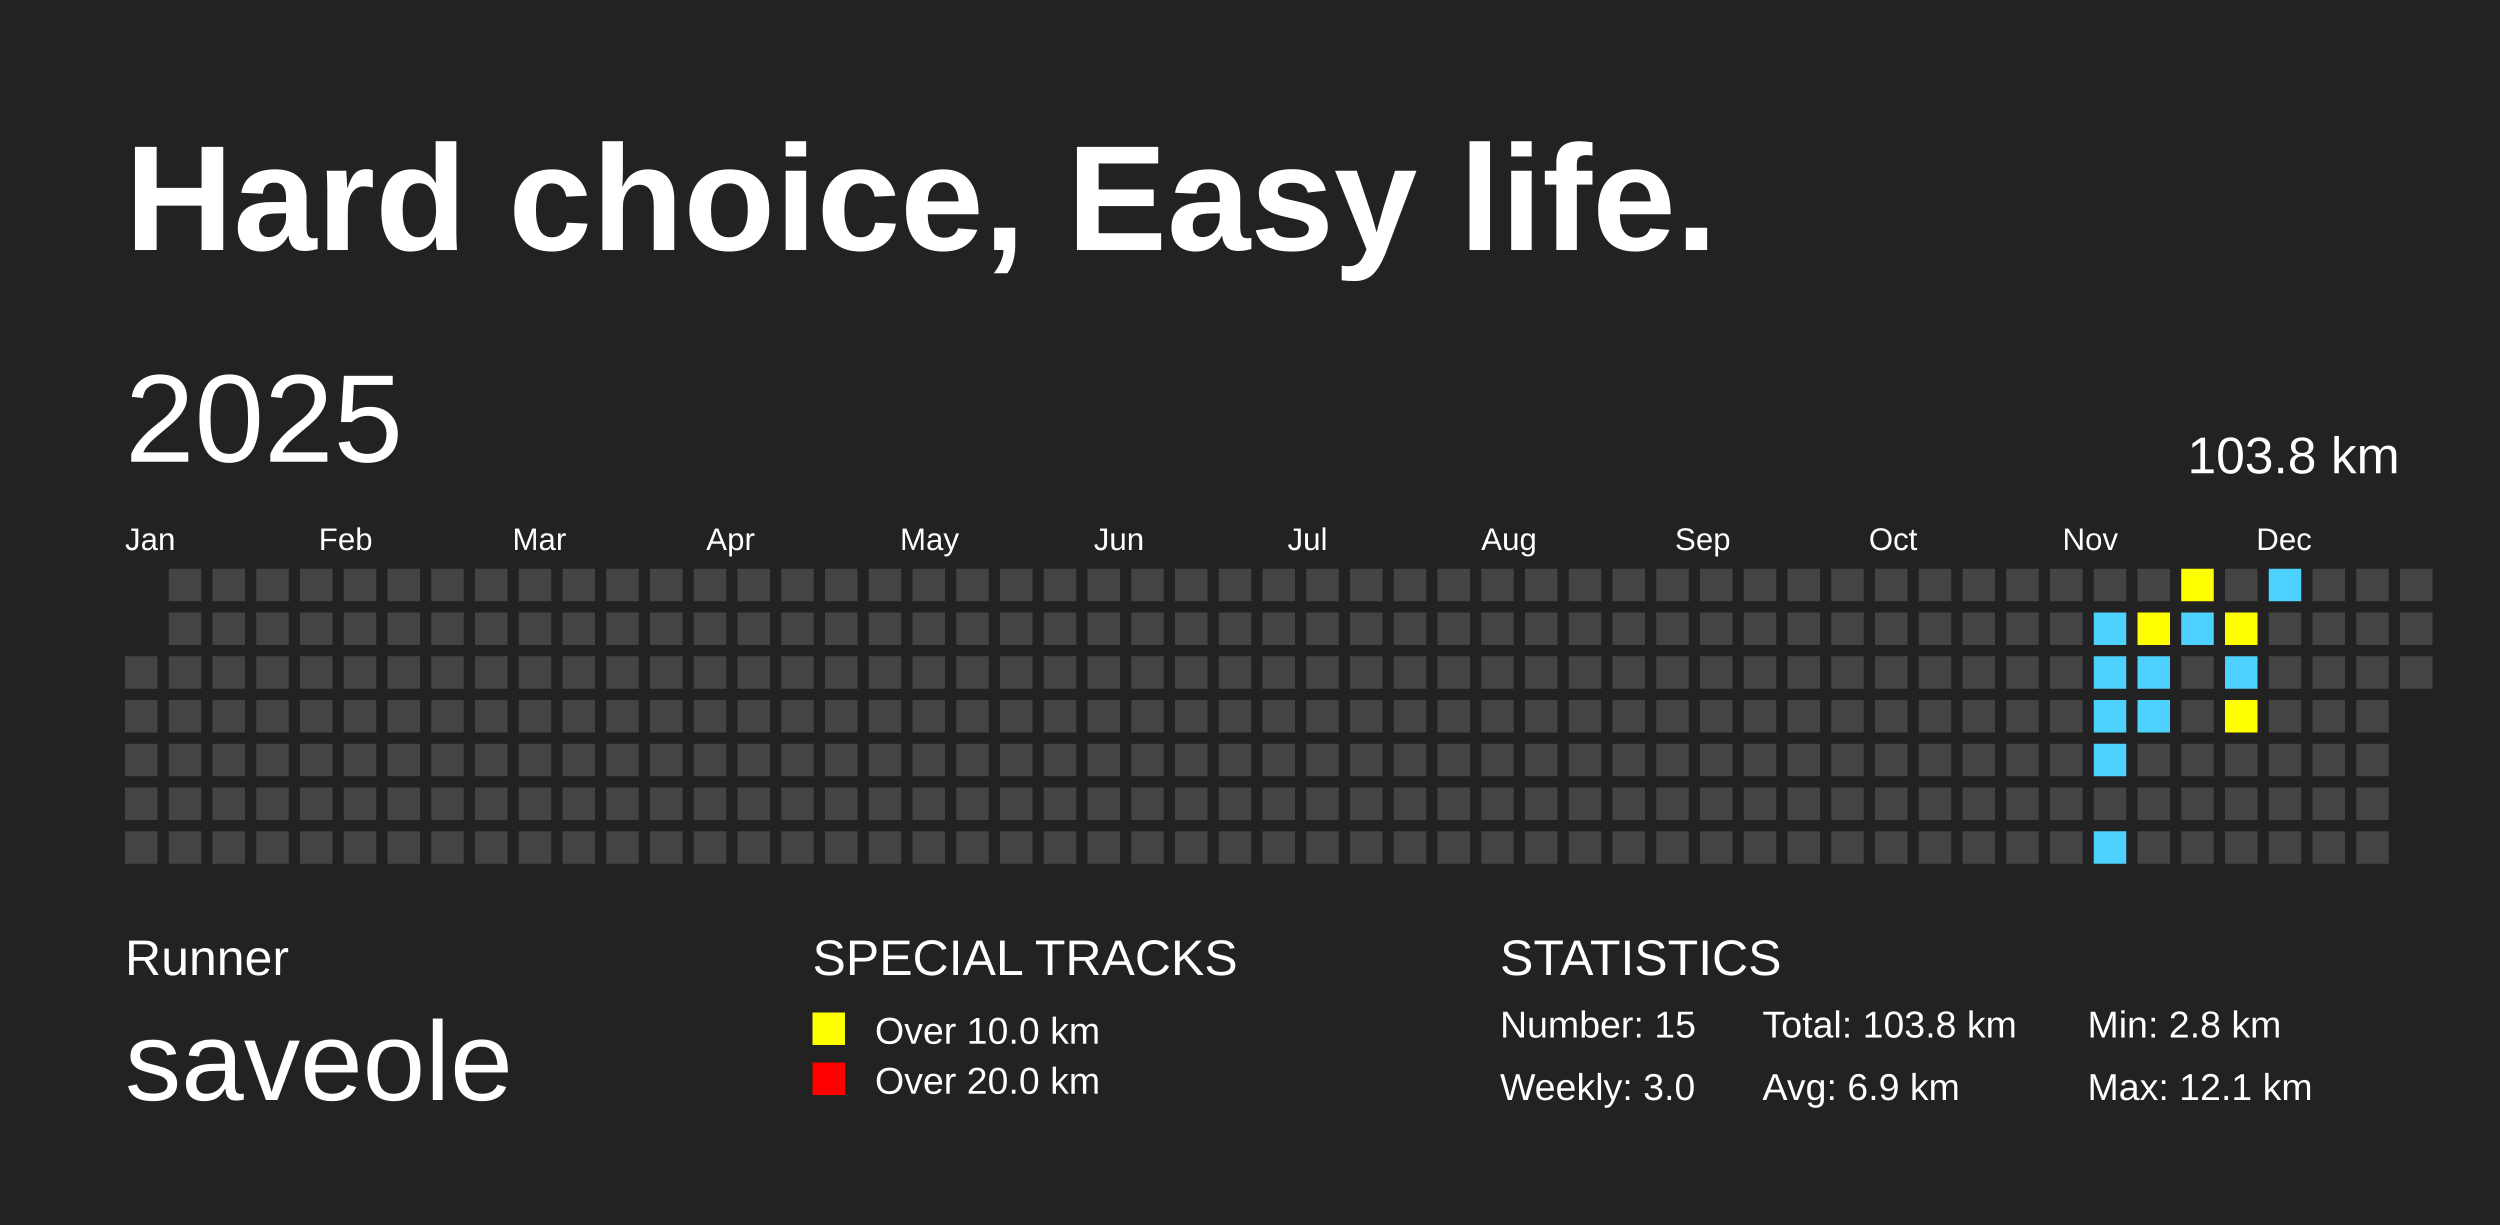
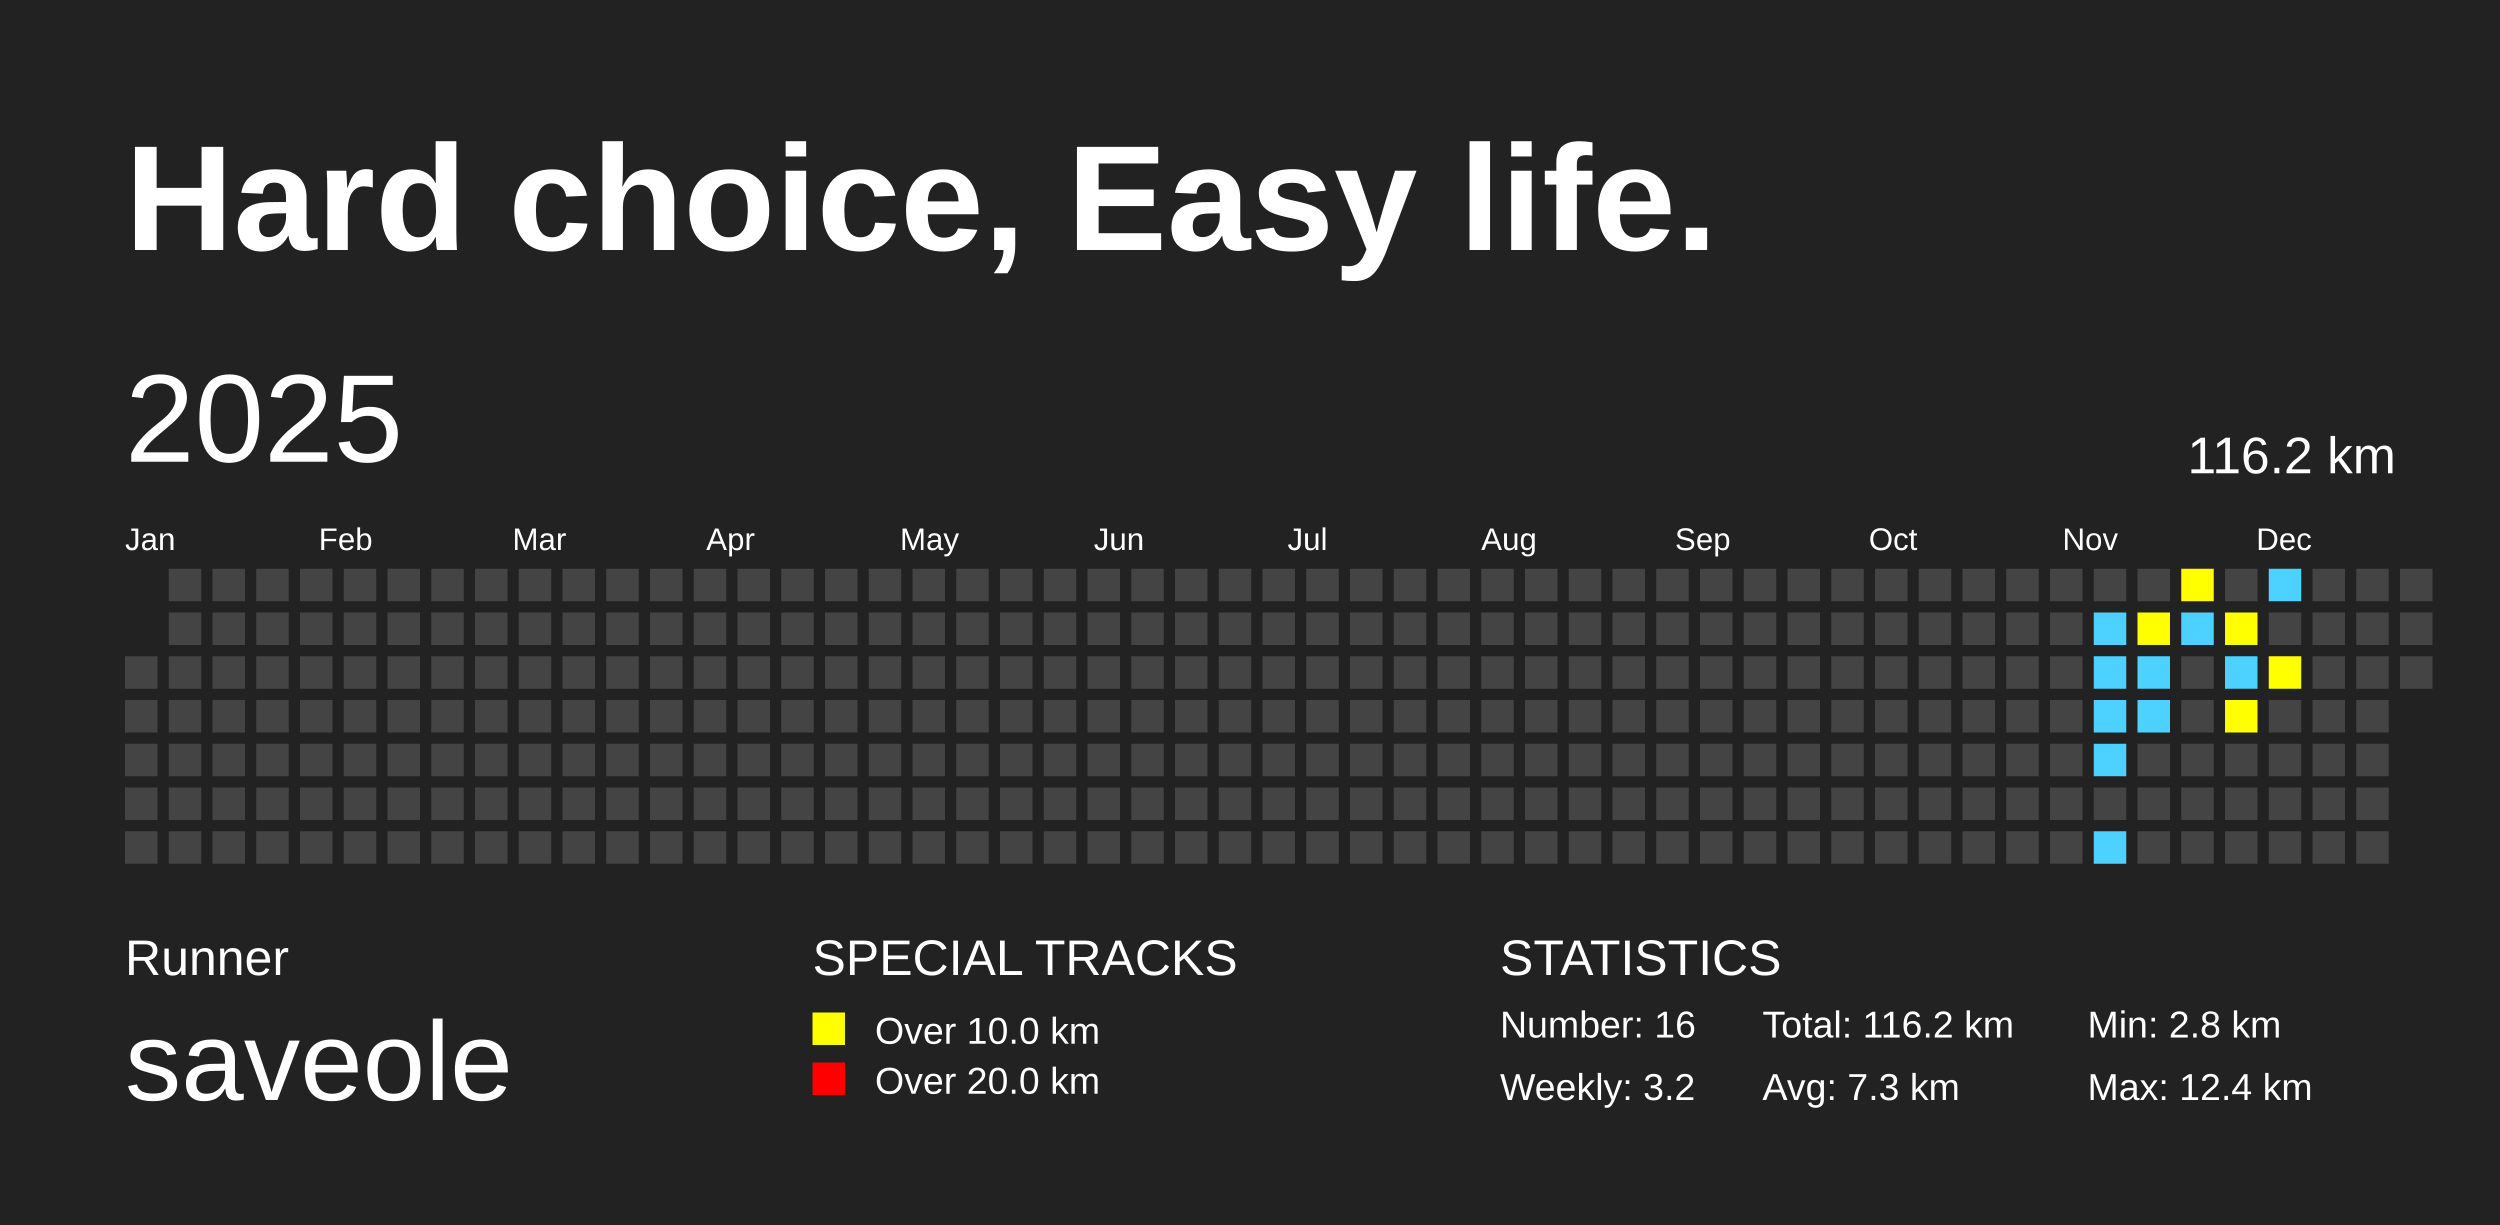
<svg xmlns="http://www.w3.org/2000/svg" baseProfile="full" height="98mm" version="1.1" viewBox="0,0,200,98" width="200mm">
  <defs />
  <rect fill="#222222" height="98" width="200" x="0" y="0" />
  <text fill="#FFFFFF" style="font-size:12px; font-family:Arial; font-weight:bold;" x="10" y="20">Hard choice, Easy life.</text>
  <text fill="#FFFFFF" style="font-size:4px; font-family:Arial" x="10" y="78">Runner</text>
  <text fill="#FFFFFF" style="font-size:9px; font-family:Arial" x="10" y="88">saveole</text>
  <text fill="#FFFFFF" style="font-size:4px; font-family:Arial" x="65" y="78">SPECIAL TRACKS</text>
  <rect fill="yellow" height="2.6" width="2.6" x="65" y="81" />
  <text fill="#FFFFFF" style="font-size:3px; font-family:Arial" x="70" y="83.5">Over 10.0 km</text>
  <rect fill="red" height="2.6" width="2.6" x="65" y="85" />
  <text fill="#FFFFFF" style="font-size:3px; font-family:Arial" x="70" y="87.5">Over 20.0 km</text>
  <text fill="#FFFFFF" style="font-size:4px; font-family:Arial" x="120" y="78">STATISTICS</text>
-   <text fill="#FFFFFF" style="font-size:3px; font-family:Arial" x="120" y="83">Number: 15</text>
-   <text fill="#FFFFFF" style="font-size:3px; font-family:Arial" x="120" y="88">Weekly: 3.0</text>
-   <text fill="#FFFFFF" style="font-size:3px; font-family:Arial" x="141" y="83">Total: 103.8 km</text>
-   <text fill="#FFFFFF" style="font-size:3px; font-family:Arial" x="141" y="88">Avg: 6.9 km</text>
+   <text fill="#FFFFFF" style="font-size:3px; font-family:Arial" x="120" y="83">Number: 16</text>
+   <text fill="#FFFFFF" style="font-size:3px; font-family:Arial" x="120" y="88">Weekly: 3.2</text>
+   <text fill="#FFFFFF" style="font-size:3px; font-family:Arial" x="141" y="83">Total: 116.2 km</text>
+   <text fill="#FFFFFF" style="font-size:3px; font-family:Arial" x="141" y="88">Avg: 7.3 km</text>
  <text fill="#FFFFFF" style="font-size:3px; font-family:Arial" x="167" y="83">Min: 2.8 km</text>
-   <text fill="#FFFFFF" style="font-size:3px; font-family:Arial" x="167" y="88">Max: 12.1 km</text>
+   <text fill="#FFFFFF" style="font-size:3px; font-family:Arial" x="167" y="88">Max: 12.4 km</text>
  <text dominant-baseline="hanging" fill="#FFFFFF" style="font-size:10.0px; font-family:Arial;" x="10" y="30">2025</text>
-   <text dominant-baseline="hanging" fill="#FFFFFF" style="font-size:4.125px; font-family:Arial;" x="175" y="35">103.8 km</text>
+   <text dominant-baseline="hanging" fill="#FFFFFF" style="font-size:4.125px; font-family:Arial;" x="175" y="35">116.2 km</text>
  <text fill="#FFFFFF" style="font-size:2.5px; font-family:Arial" x="10.0" y="44">Jan</text>
  <text fill="#FFFFFF" style="font-size:2.5px; font-family:Arial" x="25.5" y="44">Feb</text>
  <text fill="#FFFFFF" style="font-size:2.5px; font-family:Arial" x="41.0" y="44">Mar</text>
  <text fill="#FFFFFF" style="font-size:2.5px; font-family:Arial" x="56.5" y="44">Apr</text>
  <text fill="#FFFFFF" style="font-size:2.5px; font-family:Arial" x="72.0" y="44">May</text>
  <text fill="#FFFFFF" style="font-size:2.5px; font-family:Arial" x="87.5" y="44">Jun</text>
  <text fill="#FFFFFF" style="font-size:2.5px; font-family:Arial" x="103.0" y="44">Jul</text>
  <text fill="#FFFFFF" style="font-size:2.5px; font-family:Arial" x="118.5" y="44">Aug</text>
  <text fill="#FFFFFF" style="font-size:2.5px; font-family:Arial" x="134.0" y="44">Sep</text>
  <text fill="#FFFFFF" style="font-size:2.5px; font-family:Arial" x="149.5" y="44">Oct</text>
  <text fill="#FFFFFF" style="font-size:2.5px; font-family:Arial" x="165.0" y="44">Nov</text>
  <text fill="#FFFFFF" style="font-size:2.5px; font-family:Arial" x="180.5" y="44">Dec</text>
  <rect fill="#444444" height="2.6" width="2.6" x="10.0" y="52.5" />
  <rect fill="#444444" height="2.6" width="2.6" x="10.0" y="56.0" />
  <rect fill="#444444" height="2.6" width="2.6" x="10.0" y="59.5" />
  <rect fill="#444444" height="2.6" width="2.6" x="10.0" y="63.0" />
  <rect fill="#444444" height="2.6" width="2.6" x="10.0" y="66.5" />
  <rect fill="#444444" height="2.6" width="2.6" x="13.5" y="45.5" />
  <rect fill="#444444" height="2.6" width="2.6" x="13.5" y="49.0" />
  <rect fill="#444444" height="2.6" width="2.6" x="13.5" y="52.5" />
  <rect fill="#444444" height="2.6" width="2.6" x="13.5" y="56.0" />
  <rect fill="#444444" height="2.6" width="2.6" x="13.5" y="59.5" />
  <rect fill="#444444" height="2.6" width="2.6" x="13.5" y="63.0" />
  <rect fill="#444444" height="2.6" width="2.6" x="13.5" y="66.5" />
  <rect fill="#444444" height="2.6" width="2.6" x="17.0" y="45.5" />
  <rect fill="#444444" height="2.6" width="2.6" x="17.0" y="49.0" />
  <rect fill="#444444" height="2.6" width="2.6" x="17.0" y="52.5" />
  <rect fill="#444444" height="2.6" width="2.6" x="17.0" y="56.0" />
  <rect fill="#444444" height="2.6" width="2.6" x="17.0" y="59.5" />
  <rect fill="#444444" height="2.6" width="2.6" x="17.0" y="63.0" />
  <rect fill="#444444" height="2.6" width="2.6" x="17.0" y="66.5" />
  <rect fill="#444444" height="2.6" width="2.6" x="20.5" y="45.5" />
  <rect fill="#444444" height="2.6" width="2.6" x="20.5" y="49.0" />
  <rect fill="#444444" height="2.6" width="2.6" x="20.5" y="52.5" />
  <rect fill="#444444" height="2.6" width="2.6" x="20.5" y="56.0" />
  <rect fill="#444444" height="2.6" width="2.6" x="20.5" y="59.5" />
  <rect fill="#444444" height="2.6" width="2.6" x="20.5" y="63.0" />
  <rect fill="#444444" height="2.6" width="2.6" x="20.5" y="66.5" />
  <rect fill="#444444" height="2.6" width="2.6" x="24.0" y="45.5" />
  <rect fill="#444444" height="2.6" width="2.6" x="24.0" y="49.0" />
  <rect fill="#444444" height="2.6" width="2.6" x="24.0" y="52.5" />
  <rect fill="#444444" height="2.6" width="2.6" x="24.0" y="56.0" />
  <rect fill="#444444" height="2.6" width="2.6" x="24.0" y="59.5" />
  <rect fill="#444444" height="2.6" width="2.6" x="24.0" y="63.0" />
  <rect fill="#444444" height="2.6" width="2.6" x="24.0" y="66.5" />
  <rect fill="#444444" height="2.6" width="2.6" x="27.5" y="45.5" />
  <rect fill="#444444" height="2.6" width="2.6" x="27.5" y="49.0" />
  <rect fill="#444444" height="2.6" width="2.6" x="27.5" y="52.5" />
  <rect fill="#444444" height="2.6" width="2.6" x="27.5" y="56.0" />
  <rect fill="#444444" height="2.6" width="2.6" x="27.5" y="59.5" />
  <rect fill="#444444" height="2.6" width="2.6" x="27.5" y="63.0" />
  <rect fill="#444444" height="2.6" width="2.6" x="27.5" y="66.5" />
  <rect fill="#444444" height="2.6" width="2.6" x="31.0" y="45.5" />
  <rect fill="#444444" height="2.6" width="2.6" x="31.0" y="49.0" />
  <rect fill="#444444" height="2.6" width="2.6" x="31.0" y="52.5" />
  <rect fill="#444444" height="2.6" width="2.6" x="31.0" y="56.0" />
  <rect fill="#444444" height="2.6" width="2.6" x="31.0" y="59.5" />
  <rect fill="#444444" height="2.6" width="2.6" x="31.0" y="63.0" />
  <rect fill="#444444" height="2.6" width="2.6" x="31.0" y="66.5" />
  <rect fill="#444444" height="2.6" width="2.6" x="34.5" y="45.5" />
  <rect fill="#444444" height="2.6" width="2.6" x="34.5" y="49.0" />
  <rect fill="#444444" height="2.6" width="2.6" x="34.5" y="52.5" />
  <rect fill="#444444" height="2.6" width="2.6" x="34.5" y="56.0" />
  <rect fill="#444444" height="2.6" width="2.6" x="34.5" y="59.5" />
  <rect fill="#444444" height="2.6" width="2.6" x="34.5" y="63.0" />
  <rect fill="#444444" height="2.6" width="2.6" x="34.5" y="66.5" />
  <rect fill="#444444" height="2.6" width="2.6" x="38.0" y="45.5" />
  <rect fill="#444444" height="2.6" width="2.6" x="38.0" y="49.0" />
  <rect fill="#444444" height="2.6" width="2.6" x="38.0" y="52.5" />
  <rect fill="#444444" height="2.6" width="2.6" x="38.0" y="56.0" />
  <rect fill="#444444" height="2.6" width="2.6" x="38.0" y="59.5" />
  <rect fill="#444444" height="2.6" width="2.6" x="38.0" y="63.0" />
  <rect fill="#444444" height="2.6" width="2.6" x="38.0" y="66.5" />
  <rect fill="#444444" height="2.6" width="2.6" x="41.5" y="45.5" />
  <rect fill="#444444" height="2.6" width="2.6" x="41.5" y="49.0" />
  <rect fill="#444444" height="2.6" width="2.6" x="41.5" y="52.5" />
  <rect fill="#444444" height="2.6" width="2.6" x="41.5" y="56.0" />
  <rect fill="#444444" height="2.6" width="2.6" x="41.5" y="59.5" />
  <rect fill="#444444" height="2.6" width="2.6" x="41.5" y="63.0" />
  <rect fill="#444444" height="2.6" width="2.6" x="41.5" y="66.5" />
  <rect fill="#444444" height="2.6" width="2.6" x="45.0" y="45.5" />
  <rect fill="#444444" height="2.6" width="2.6" x="45.0" y="49.0" />
  <rect fill="#444444" height="2.6" width="2.6" x="45.0" y="52.5" />
  <rect fill="#444444" height="2.6" width="2.6" x="45.0" y="56.0" />
  <rect fill="#444444" height="2.6" width="2.6" x="45.0" y="59.5" />
  <rect fill="#444444" height="2.6" width="2.6" x="45.0" y="63.0" />
  <rect fill="#444444" height="2.6" width="2.6" x="45.0" y="66.5" />
  <rect fill="#444444" height="2.6" width="2.6" x="48.5" y="45.5" />
  <rect fill="#444444" height="2.6" width="2.6" x="48.5" y="49.0" />
  <rect fill="#444444" height="2.6" width="2.6" x="48.5" y="52.5" />
  <rect fill="#444444" height="2.6" width="2.6" x="48.5" y="56.0" />
  <rect fill="#444444" height="2.6" width="2.6" x="48.5" y="59.5" />
  <rect fill="#444444" height="2.6" width="2.6" x="48.5" y="63.0" />
  <rect fill="#444444" height="2.6" width="2.6" x="48.5" y="66.5" />
  <rect fill="#444444" height="2.6" width="2.6" x="52.0" y="45.5" />
  <rect fill="#444444" height="2.6" width="2.6" x="52.0" y="49.0" />
  <rect fill="#444444" height="2.6" width="2.6" x="52.0" y="52.5" />
  <rect fill="#444444" height="2.6" width="2.6" x="52.0" y="56.0" />
  <rect fill="#444444" height="2.6" width="2.6" x="52.0" y="59.5" />
  <rect fill="#444444" height="2.6" width="2.6" x="52.0" y="63.0" />
  <rect fill="#444444" height="2.6" width="2.6" x="52.0" y="66.5" />
  <rect fill="#444444" height="2.6" width="2.6" x="55.5" y="45.5" />
  <rect fill="#444444" height="2.6" width="2.6" x="55.5" y="49.0" />
  <rect fill="#444444" height="2.6" width="2.6" x="55.5" y="52.5" />
  <rect fill="#444444" height="2.6" width="2.6" x="55.5" y="56.0" />
  <rect fill="#444444" height="2.6" width="2.6" x="55.5" y="59.5" />
  <rect fill="#444444" height="2.6" width="2.6" x="55.5" y="63.0" />
  <rect fill="#444444" height="2.6" width="2.6" x="55.5" y="66.5" />
  <rect fill="#444444" height="2.6" width="2.6" x="59.0" y="45.5" />
  <rect fill="#444444" height="2.6" width="2.6" x="59.0" y="49.0" />
  <rect fill="#444444" height="2.6" width="2.6" x="59.0" y="52.5" />
  <rect fill="#444444" height="2.6" width="2.6" x="59.0" y="56.0" />
  <rect fill="#444444" height="2.6" width="2.6" x="59.0" y="59.5" />
  <rect fill="#444444" height="2.6" width="2.6" x="59.0" y="63.0" />
  <rect fill="#444444" height="2.6" width="2.6" x="59.0" y="66.5" />
  <rect fill="#444444" height="2.6" width="2.6" x="62.5" y="45.5" />
  <rect fill="#444444" height="2.6" width="2.6" x="62.5" y="49.0" />
  <rect fill="#444444" height="2.6" width="2.6" x="62.5" y="52.5" />
  <rect fill="#444444" height="2.6" width="2.6" x="62.5" y="56.0" />
  <rect fill="#444444" height="2.6" width="2.6" x="62.5" y="59.5" />
  <rect fill="#444444" height="2.6" width="2.6" x="62.5" y="63.0" />
  <rect fill="#444444" height="2.6" width="2.6" x="62.5" y="66.5" />
  <rect fill="#444444" height="2.6" width="2.6" x="66.0" y="45.5" />
  <rect fill="#444444" height="2.6" width="2.6" x="66.0" y="49.0" />
  <rect fill="#444444" height="2.6" width="2.6" x="66.0" y="52.5" />
  <rect fill="#444444" height="2.6" width="2.6" x="66.0" y="56.0" />
  <rect fill="#444444" height="2.6" width="2.6" x="66.0" y="59.5" />
  <rect fill="#444444" height="2.6" width="2.6" x="66.0" y="63.0" />
  <rect fill="#444444" height="2.6" width="2.6" x="66.0" y="66.5" />
  <rect fill="#444444" height="2.6" width="2.6" x="69.5" y="45.5" />
  <rect fill="#444444" height="2.6" width="2.6" x="69.5" y="49.0" />
  <rect fill="#444444" height="2.6" width="2.6" x="69.5" y="52.5" />
  <rect fill="#444444" height="2.6" width="2.6" x="69.5" y="56.0" />
  <rect fill="#444444" height="2.6" width="2.6" x="69.5" y="59.5" />
  <rect fill="#444444" height="2.6" width="2.6" x="69.5" y="63.0" />
  <rect fill="#444444" height="2.6" width="2.6" x="69.5" y="66.5" />
  <rect fill="#444444" height="2.6" width="2.6" x="73.0" y="45.5" />
  <rect fill="#444444" height="2.6" width="2.6" x="73.0" y="49.0" />
  <rect fill="#444444" height="2.6" width="2.6" x="73.0" y="52.5" />
  <rect fill="#444444" height="2.6" width="2.6" x="73.0" y="56.0" />
  <rect fill="#444444" height="2.6" width="2.6" x="73.0" y="59.5" />
  <rect fill="#444444" height="2.6" width="2.6" x="73.0" y="63.0" />
  <rect fill="#444444" height="2.6" width="2.6" x="73.0" y="66.5" />
  <rect fill="#444444" height="2.6" width="2.6" x="76.5" y="45.5" />
  <rect fill="#444444" height="2.6" width="2.6" x="76.5" y="49.0" />
  <rect fill="#444444" height="2.6" width="2.6" x="76.5" y="52.5" />
  <rect fill="#444444" height="2.6" width="2.6" x="76.5" y="56.0" />
  <rect fill="#444444" height="2.6" width="2.6" x="76.5" y="59.5" />
  <rect fill="#444444" height="2.6" width="2.6" x="76.5" y="63.0" />
  <rect fill="#444444" height="2.6" width="2.6" x="76.5" y="66.5" />
  <rect fill="#444444" height="2.6" width="2.6" x="80.0" y="45.5" />
  <rect fill="#444444" height="2.6" width="2.6" x="80.0" y="49.0" />
  <rect fill="#444444" height="2.6" width="2.6" x="80.0" y="52.5" />
  <rect fill="#444444" height="2.6" width="2.6" x="80.0" y="56.0" />
  <rect fill="#444444" height="2.6" width="2.6" x="80.0" y="59.5" />
  <rect fill="#444444" height="2.6" width="2.6" x="80.0" y="63.0" />
  <rect fill="#444444" height="2.6" width="2.6" x="80.0" y="66.5" />
  <rect fill="#444444" height="2.6" width="2.6" x="83.5" y="45.5" />
  <rect fill="#444444" height="2.6" width="2.6" x="83.5" y="49.0" />
  <rect fill="#444444" height="2.6" width="2.6" x="83.5" y="52.5" />
  <rect fill="#444444" height="2.6" width="2.6" x="83.5" y="56.0" />
  <rect fill="#444444" height="2.6" width="2.6" x="83.5" y="59.5" />
  <rect fill="#444444" height="2.6" width="2.6" x="83.5" y="63.0" />
  <rect fill="#444444" height="2.6" width="2.6" x="83.5" y="66.5" />
  <rect fill="#444444" height="2.6" width="2.6" x="87.0" y="45.5" />
  <rect fill="#444444" height="2.6" width="2.6" x="87.0" y="49.0" />
  <rect fill="#444444" height="2.6" width="2.6" x="87.0" y="52.5" />
  <rect fill="#444444" height="2.6" width="2.6" x="87.0" y="56.0" />
  <rect fill="#444444" height="2.6" width="2.6" x="87.0" y="59.5" />
  <rect fill="#444444" height="2.6" width="2.6" x="87.0" y="63.0" />
  <rect fill="#444444" height="2.6" width="2.6" x="87.0" y="66.5" />
  <rect fill="#444444" height="2.6" width="2.6" x="90.5" y="45.5" />
  <rect fill="#444444" height="2.6" width="2.6" x="90.5" y="49.0" />
  <rect fill="#444444" height="2.6" width="2.6" x="90.5" y="52.5" />
  <rect fill="#444444" height="2.6" width="2.6" x="90.5" y="56.0" />
  <rect fill="#444444" height="2.6" width="2.6" x="90.5" y="59.5" />
  <rect fill="#444444" height="2.6" width="2.6" x="90.5" y="63.0" />
  <rect fill="#444444" height="2.6" width="2.6" x="90.5" y="66.5" />
  <rect fill="#444444" height="2.6" width="2.6" x="94.0" y="45.5" />
  <rect fill="#444444" height="2.6" width="2.6" x="94.0" y="49.0" />
  <rect fill="#444444" height="2.6" width="2.6" x="94.0" y="52.5" />
  <rect fill="#444444" height="2.6" width="2.6" x="94.0" y="56.0" />
  <rect fill="#444444" height="2.6" width="2.6" x="94.0" y="59.5" />
  <rect fill="#444444" height="2.6" width="2.6" x="94.0" y="63.0" />
  <rect fill="#444444" height="2.6" width="2.6" x="94.0" y="66.5" />
  <rect fill="#444444" height="2.6" width="2.6" x="97.5" y="45.5" />
  <rect fill="#444444" height="2.6" width="2.6" x="97.5" y="49.0" />
  <rect fill="#444444" height="2.6" width="2.6" x="97.5" y="52.5" />
  <rect fill="#444444" height="2.6" width="2.6" x="97.5" y="56.0" />
  <rect fill="#444444" height="2.6" width="2.6" x="97.5" y="59.5" />
  <rect fill="#444444" height="2.6" width="2.6" x="97.5" y="63.0" />
  <rect fill="#444444" height="2.6" width="2.6" x="97.5" y="66.5" />
  <rect fill="#444444" height="2.6" width="2.6" x="101.0" y="45.5" />
  <rect fill="#444444" height="2.6" width="2.6" x="101.0" y="49.0" />
  <rect fill="#444444" height="2.6" width="2.6" x="101.0" y="52.5" />
  <rect fill="#444444" height="2.6" width="2.6" x="101.0" y="56.0" />
  <rect fill="#444444" height="2.6" width="2.6" x="101.0" y="59.5" />
  <rect fill="#444444" height="2.6" width="2.6" x="101.0" y="63.0" />
  <rect fill="#444444" height="2.6" width="2.6" x="101.0" y="66.5" />
  <rect fill="#444444" height="2.6" width="2.6" x="104.5" y="45.5" />
  <rect fill="#444444" height="2.6" width="2.6" x="104.5" y="49.0" />
  <rect fill="#444444" height="2.6" width="2.6" x="104.5" y="52.5" />
  <rect fill="#444444" height="2.6" width="2.6" x="104.5" y="56.0" />
  <rect fill="#444444" height="2.6" width="2.6" x="104.5" y="59.5" />
  <rect fill="#444444" height="2.6" width="2.6" x="104.5" y="63.0" />
  <rect fill="#444444" height="2.6" width="2.6" x="104.5" y="66.5" />
  <rect fill="#444444" height="2.6" width="2.6" x="108.0" y="45.5" />
  <rect fill="#444444" height="2.6" width="2.6" x="108.0" y="49.0" />
  <rect fill="#444444" height="2.6" width="2.6" x="108.0" y="52.5" />
  <rect fill="#444444" height="2.6" width="2.6" x="108.0" y="56.0" />
  <rect fill="#444444" height="2.6" width="2.6" x="108.0" y="59.5" />
  <rect fill="#444444" height="2.6" width="2.6" x="108.0" y="63.0" />
  <rect fill="#444444" height="2.6" width="2.6" x="108.0" y="66.5" />
  <rect fill="#444444" height="2.6" width="2.6" x="111.5" y="45.5" />
  <rect fill="#444444" height="2.6" width="2.6" x="111.5" y="49.0" />
  <rect fill="#444444" height="2.6" width="2.6" x="111.5" y="52.5" />
  <rect fill="#444444" height="2.6" width="2.6" x="111.5" y="56.0" />
  <rect fill="#444444" height="2.6" width="2.6" x="111.5" y="59.5" />
  <rect fill="#444444" height="2.6" width="2.6" x="111.5" y="63.0" />
  <rect fill="#444444" height="2.6" width="2.6" x="111.5" y="66.5" />
  <rect fill="#444444" height="2.6" width="2.6" x="115.0" y="45.5" />
  <rect fill="#444444" height="2.6" width="2.6" x="115.0" y="49.0" />
  <rect fill="#444444" height="2.6" width="2.6" x="115.0" y="52.5" />
  <rect fill="#444444" height="2.6" width="2.6" x="115.0" y="56.0" />
  <rect fill="#444444" height="2.6" width="2.6" x="115.0" y="59.5" />
  <rect fill="#444444" height="2.6" width="2.6" x="115.0" y="63.0" />
  <rect fill="#444444" height="2.6" width="2.6" x="115.0" y="66.5" />
  <rect fill="#444444" height="2.6" width="2.6" x="118.5" y="45.5" />
  <rect fill="#444444" height="2.6" width="2.6" x="118.5" y="49.0" />
  <rect fill="#444444" height="2.6" width="2.6" x="118.5" y="52.5" />
  <rect fill="#444444" height="2.6" width="2.6" x="118.5" y="56.0" />
  <rect fill="#444444" height="2.6" width="2.6" x="118.5" y="59.5" />
  <rect fill="#444444" height="2.6" width="2.6" x="118.5" y="63.0" />
  <rect fill="#444444" height="2.6" width="2.6" x="118.5" y="66.5" />
  <rect fill="#444444" height="2.6" width="2.6" x="122.0" y="45.5" />
  <rect fill="#444444" height="2.6" width="2.6" x="122.0" y="49.0" />
  <rect fill="#444444" height="2.6" width="2.6" x="122.0" y="52.5" />
  <rect fill="#444444" height="2.6" width="2.6" x="122.0" y="56.0" />
  <rect fill="#444444" height="2.6" width="2.6" x="122.0" y="59.5" />
  <rect fill="#444444" height="2.6" width="2.6" x="122.0" y="63.0" />
  <rect fill="#444444" height="2.6" width="2.6" x="122.0" y="66.5" />
  <rect fill="#444444" height="2.6" width="2.6" x="125.5" y="45.5" />
  <rect fill="#444444" height="2.6" width="2.6" x="125.5" y="49.0" />
  <rect fill="#444444" height="2.6" width="2.6" x="125.5" y="52.5" />
  <rect fill="#444444" height="2.6" width="2.6" x="125.5" y="56.0" />
  <rect fill="#444444" height="2.6" width="2.6" x="125.5" y="59.5" />
  <rect fill="#444444" height="2.6" width="2.6" x="125.5" y="63.0" />
  <rect fill="#444444" height="2.6" width="2.6" x="125.5" y="66.5" />
  <rect fill="#444444" height="2.6" width="2.6" x="129.0" y="45.5" />
  <rect fill="#444444" height="2.6" width="2.6" x="129.0" y="49.0" />
  <rect fill="#444444" height="2.6" width="2.6" x="129.0" y="52.5" />
  <rect fill="#444444" height="2.6" width="2.6" x="129.0" y="56.0" />
  <rect fill="#444444" height="2.6" width="2.6" x="129.0" y="59.5" />
  <rect fill="#444444" height="2.6" width="2.6" x="129.0" y="63.0" />
  <rect fill="#444444" height="2.6" width="2.6" x="129.0" y="66.5" />
  <rect fill="#444444" height="2.6" width="2.6" x="132.5" y="45.5" />
  <rect fill="#444444" height="2.6" width="2.6" x="132.5" y="49.0" />
  <rect fill="#444444" height="2.6" width="2.6" x="132.5" y="52.5" />
  <rect fill="#444444" height="2.6" width="2.6" x="132.5" y="56.0" />
  <rect fill="#444444" height="2.6" width="2.6" x="132.5" y="59.5" />
  <rect fill="#444444" height="2.6" width="2.6" x="132.5" y="63.0" />
  <rect fill="#444444" height="2.6" width="2.6" x="132.5" y="66.5" />
  <rect fill="#444444" height="2.6" width="2.6" x="136.0" y="45.5" />
  <rect fill="#444444" height="2.6" width="2.6" x="136.0" y="49.0" />
  <rect fill="#444444" height="2.6" width="2.6" x="136.0" y="52.5" />
  <rect fill="#444444" height="2.6" width="2.6" x="136.0" y="56.0" />
  <rect fill="#444444" height="2.6" width="2.6" x="136.0" y="59.5" />
  <rect fill="#444444" height="2.6" width="2.6" x="136.0" y="63.0" />
  <rect fill="#444444" height="2.6" width="2.6" x="136.0" y="66.5" />
  <rect fill="#444444" height="2.6" width="2.6" x="139.5" y="45.5" />
  <rect fill="#444444" height="2.6" width="2.6" x="139.5" y="49.0" />
  <rect fill="#444444" height="2.6" width="2.6" x="139.5" y="52.5" />
  <rect fill="#444444" height="2.6" width="2.6" x="139.5" y="56.0" />
  <rect fill="#444444" height="2.6" width="2.6" x="139.5" y="59.5" />
  <rect fill="#444444" height="2.6" width="2.6" x="139.5" y="63.0" />
  <rect fill="#444444" height="2.6" width="2.6" x="139.5" y="66.5" />
  <rect fill="#444444" height="2.6" width="2.6" x="143.0" y="45.5" />
  <rect fill="#444444" height="2.6" width="2.6" x="143.0" y="49.0" />
  <rect fill="#444444" height="2.6" width="2.6" x="143.0" y="52.5" />
  <rect fill="#444444" height="2.6" width="2.6" x="143.0" y="56.0" />
  <rect fill="#444444" height="2.6" width="2.6" x="143.0" y="59.5" />
  <rect fill="#444444" height="2.6" width="2.6" x="143.0" y="63.0" />
  <rect fill="#444444" height="2.6" width="2.6" x="143.0" y="66.5" />
  <rect fill="#444444" height="2.6" width="2.6" x="146.5" y="45.5" />
  <rect fill="#444444" height="2.6" width="2.6" x="146.5" y="49.0" />
  <rect fill="#444444" height="2.6" width="2.6" x="146.5" y="52.5" />
  <rect fill="#444444" height="2.6" width="2.6" x="146.5" y="56.0" />
  <rect fill="#444444" height="2.6" width="2.6" x="146.5" y="59.5" />
  <rect fill="#444444" height="2.6" width="2.6" x="146.5" y="63.0" />
  <rect fill="#444444" height="2.6" width="2.6" x="146.5" y="66.5" />
  <rect fill="#444444" height="2.6" width="2.6" x="150.0" y="45.5" />
  <rect fill="#444444" height="2.6" width="2.6" x="150.0" y="49.0" />
  <rect fill="#444444" height="2.6" width="2.6" x="150.0" y="52.5" />
  <rect fill="#444444" height="2.6" width="2.6" x="150.0" y="56.0" />
  <rect fill="#444444" height="2.6" width="2.6" x="150.0" y="59.5" />
  <rect fill="#444444" height="2.6" width="2.6" x="150.0" y="63.0" />
  <rect fill="#444444" height="2.6" width="2.6" x="150.0" y="66.5" />
  <rect fill="#444444" height="2.6" width="2.6" x="153.5" y="45.5" />
  <rect fill="#444444" height="2.6" width="2.6" x="153.5" y="49.0" />
  <rect fill="#444444" height="2.6" width="2.6" x="153.5" y="52.5" />
  <rect fill="#444444" height="2.6" width="2.6" x="153.5" y="56.0" />
  <rect fill="#444444" height="2.6" width="2.6" x="153.5" y="59.5" />
  <rect fill="#444444" height="2.6" width="2.6" x="153.5" y="63.0" />
  <rect fill="#444444" height="2.6" width="2.6" x="153.5" y="66.5" />
  <rect fill="#444444" height="2.6" width="2.6" x="157.0" y="45.5" />
  <rect fill="#444444" height="2.6" width="2.6" x="157.0" y="49.0" />
  <rect fill="#444444" height="2.6" width="2.6" x="157.0" y="52.5" />
  <rect fill="#444444" height="2.6" width="2.6" x="157.0" y="56.0" />
  <rect fill="#444444" height="2.6" width="2.6" x="157.0" y="59.5" />
  <rect fill="#444444" height="2.6" width="2.6" x="157.0" y="63.0" />
  <rect fill="#444444" height="2.6" width="2.6" x="157.0" y="66.5" />
  <rect fill="#444444" height="2.6" width="2.6" x="160.5" y="45.5" />
  <rect fill="#444444" height="2.6" width="2.6" x="160.5" y="49.0" />
  <rect fill="#444444" height="2.6" width="2.6" x="160.5" y="52.5" />
  <rect fill="#444444" height="2.6" width="2.6" x="160.5" y="56.0" />
  <rect fill="#444444" height="2.6" width="2.6" x="160.5" y="59.5" />
  <rect fill="#444444" height="2.6" width="2.6" x="160.5" y="63.0" />
  <rect fill="#444444" height="2.6" width="2.6" x="160.5" y="66.5" />
  <rect fill="#444444" height="2.6" width="2.6" x="164.0" y="45.5" />
  <rect fill="#444444" height="2.6" width="2.6" x="164.0" y="49.0" />
  <rect fill="#444444" height="2.6" width="2.6" x="164.0" y="52.5" />
  <rect fill="#444444" height="2.6" width="2.6" x="164.0" y="56.0" />
  <rect fill="#444444" height="2.6" width="2.6" x="164.0" y="59.5" />
  <rect fill="#444444" height="2.6" width="2.6" x="164.0" y="63.0" />
  <rect fill="#444444" height="2.6" width="2.6" x="164.0" y="66.5" />
  <rect fill="#444444" height="2.6" width="2.6" x="167.5" y="45.5" />
  <rect fill="#4DD2FF" height="2.6" width="2.6" x="167.5" y="49.0" />
  <rect fill="#4DD2FF" height="2.6" width="2.6" x="167.5" y="52.5" />
  <rect fill="#4DD2FF" height="2.6" width="2.6" x="167.5" y="56.0" />
  <rect fill="#4DD2FF" height="2.6" width="2.6" x="167.5" y="59.5" />
  <rect fill="#444444" height="2.6" width="2.6" x="167.5" y="63.0" />
  <rect fill="#4DD2FF" height="2.6" width="2.6" x="167.5" y="66.5" />
  <rect fill="#444444" height="2.6" width="2.6" x="171.0" y="45.5" />
  <rect fill="yellow" height="2.6" width="2.6" x="171.0" y="49.0" />
  <rect fill="#4DD2FF" height="2.6" width="2.6" x="171.0" y="52.5" />
  <rect fill="#4DD2FF" height="2.6" width="2.6" x="171.0" y="56.0" />
  <rect fill="#444444" height="2.6" width="2.6" x="171.0" y="59.5" />
  <rect fill="#444444" height="2.6" width="2.6" x="171.0" y="63.0" />
  <rect fill="#444444" height="2.6" width="2.6" x="171.0" y="66.5" />
  <rect fill="yellow" height="2.6" width="2.6" x="174.5" y="45.5" />
  <rect fill="#4DD2FF" height="2.6" width="2.6" x="174.5" y="49.0" />
  <rect fill="#444444" height="2.6" width="2.6" x="174.5" y="52.5" />
  <rect fill="#444444" height="2.6" width="2.6" x="174.5" y="56.0" />
  <rect fill="#444444" height="2.6" width="2.6" x="174.5" y="59.5" />
  <rect fill="#444444" height="2.6" width="2.6" x="174.5" y="63.0" />
  <rect fill="#444444" height="2.6" width="2.6" x="174.5" y="66.5" />
  <rect fill="#444444" height="2.6" width="2.6" x="178.0" y="45.5" />
  <rect fill="yellow" height="2.6" width="2.6" x="178.0" y="49.0" />
  <rect fill="#4DD2FF" height="2.6" width="2.6" x="178.0" y="52.5" />
  <rect fill="yellow" height="2.6" width="2.6" x="178.0" y="56.0" />
  <rect fill="#444444" height="2.6" width="2.6" x="178.0" y="59.5" />
  <rect fill="#444444" height="2.6" width="2.6" x="178.0" y="63.0" />
  <rect fill="#444444" height="2.6" width="2.6" x="178.0" y="66.5" />
  <rect fill="#4DD2FF" height="2.6" width="2.6" x="181.5" y="45.5" />
  <rect fill="#444444" height="2.6" width="2.6" x="181.5" y="49.0" />
-   <rect fill="#444444" height="2.6" width="2.6" x="181.5" y="52.5" />
+   <rect fill="yellow" height="2.6" width="2.6" x="181.5" y="52.5" />
  <rect fill="#444444" height="2.6" width="2.6" x="181.5" y="56.0" />
  <rect fill="#444444" height="2.6" width="2.6" x="181.5" y="59.5" />
  <rect fill="#444444" height="2.6" width="2.6" x="181.5" y="63.0" />
  <rect fill="#444444" height="2.6" width="2.6" x="181.5" y="66.5" />
  <rect fill="#444444" height="2.6" width="2.6" x="185.0" y="45.5" />
  <rect fill="#444444" height="2.6" width="2.6" x="185.0" y="49.0" />
  <rect fill="#444444" height="2.6" width="2.6" x="185.0" y="52.5" />
  <rect fill="#444444" height="2.6" width="2.6" x="185.0" y="56.0" />
  <rect fill="#444444" height="2.6" width="2.6" x="185.0" y="59.5" />
  <rect fill="#444444" height="2.6" width="2.6" x="185.0" y="63.0" />
  <rect fill="#444444" height="2.6" width="2.6" x="185.0" y="66.5" />
  <rect fill="#444444" height="2.6" width="2.6" x="188.5" y="45.5" />
  <rect fill="#444444" height="2.6" width="2.6" x="188.5" y="49.0" />
  <rect fill="#444444" height="2.6" width="2.6" x="188.5" y="52.5" />
  <rect fill="#444444" height="2.6" width="2.6" x="188.5" y="56.0" />
  <rect fill="#444444" height="2.6" width="2.6" x="188.5" y="59.5" />
  <rect fill="#444444" height="2.6" width="2.6" x="188.5" y="63.0" />
  <rect fill="#444444" height="2.6" width="2.6" x="188.5" y="66.5" />
  <rect fill="#444444" height="2.6" width="2.6" x="192.0" y="45.5" />
  <rect fill="#444444" height="2.6" width="2.6" x="192.0" y="49.0" />
  <rect fill="#444444" height="2.6" width="2.6" x="192.0" y="52.5" />
</svg>
